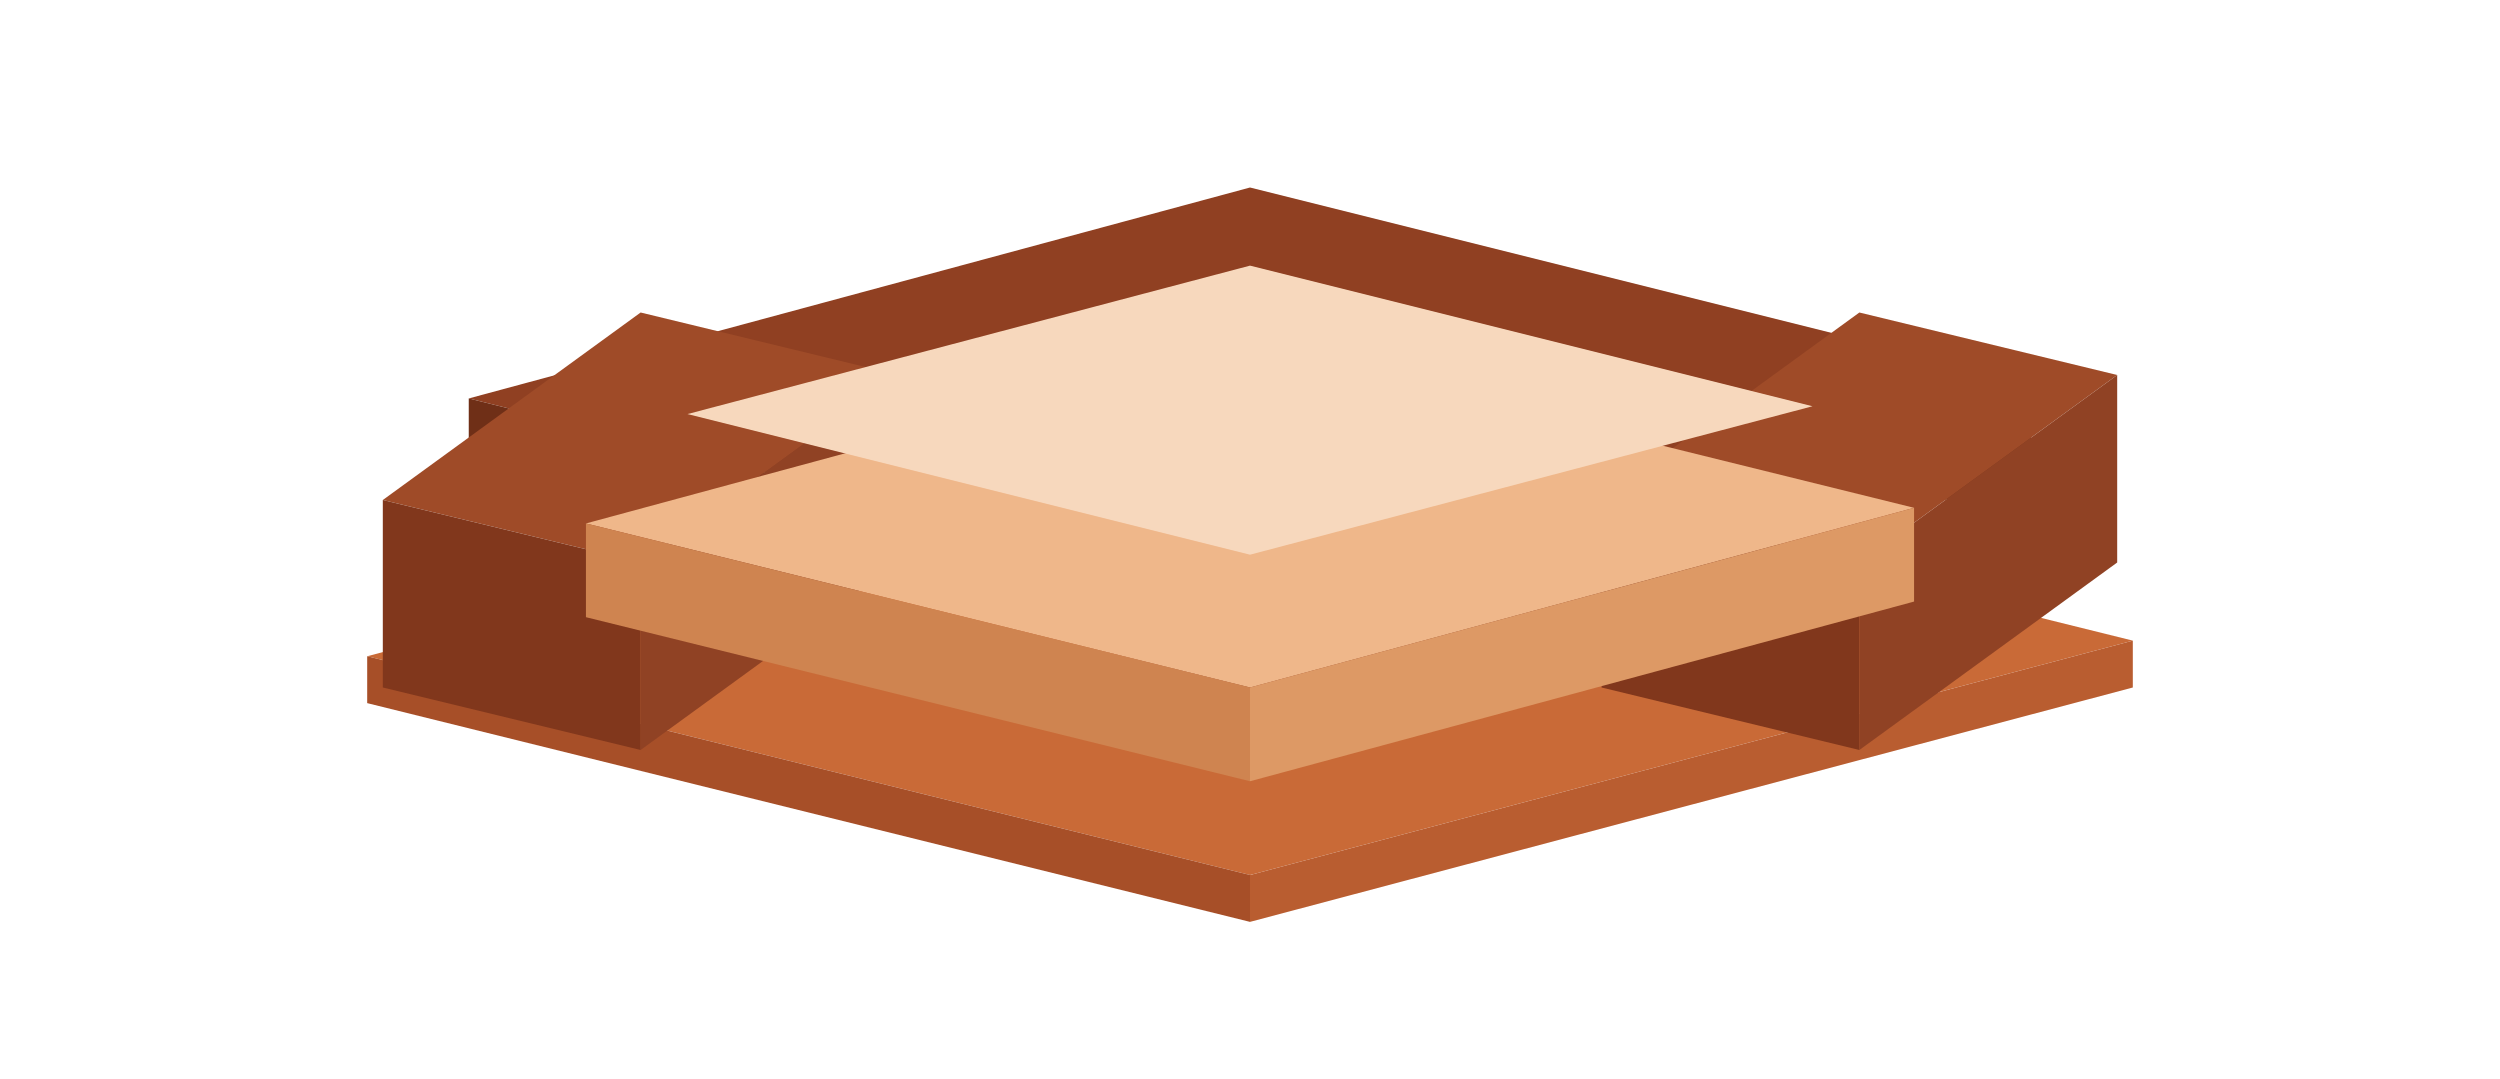
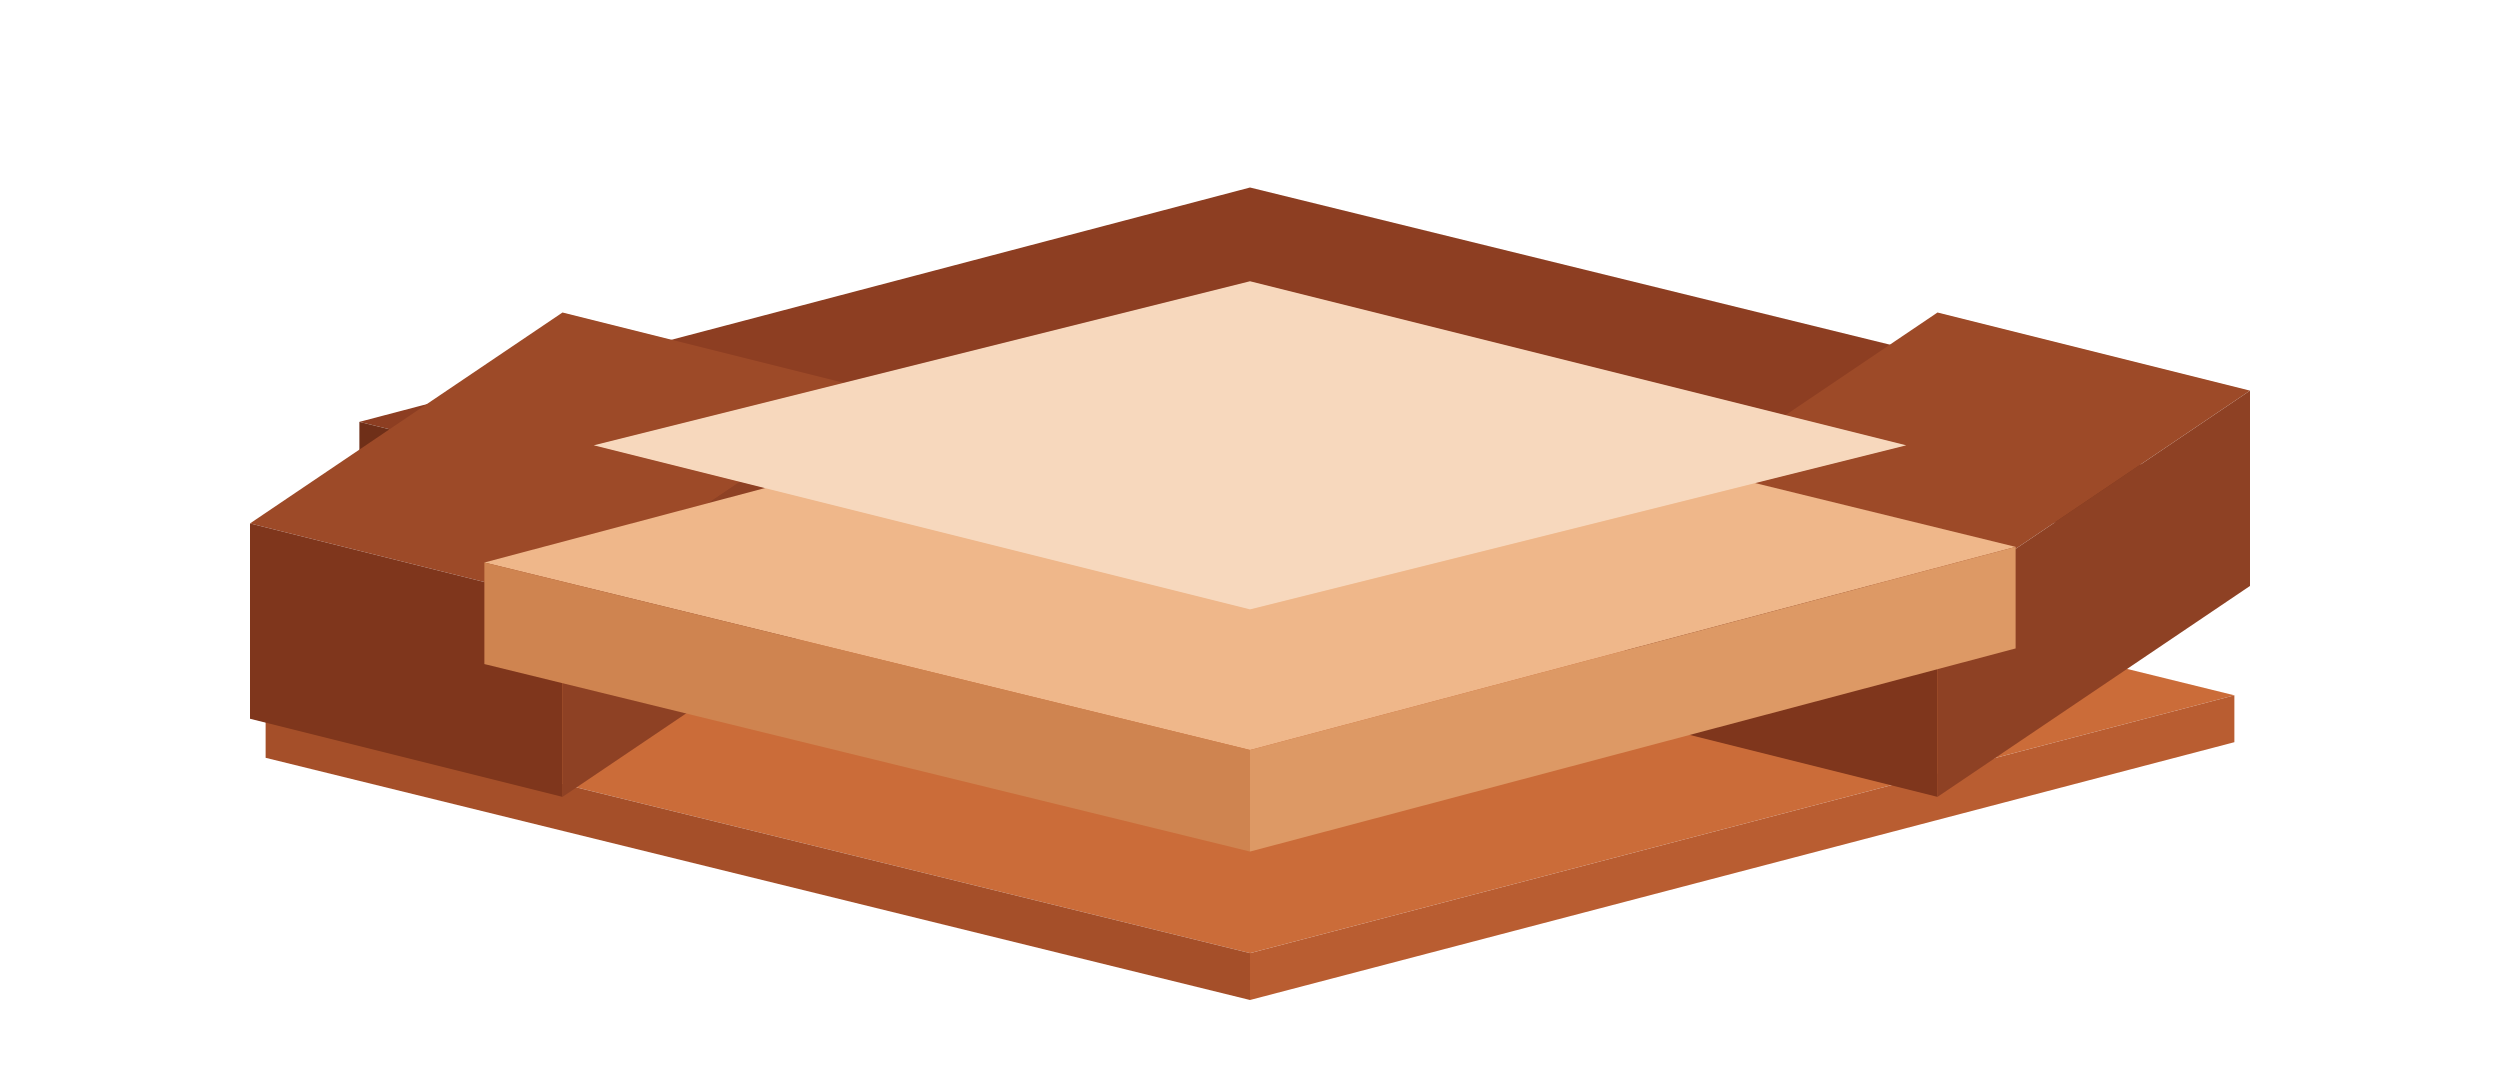
<svg xmlns="http://www.w3.org/2000/svg" viewBox="0 0 320 138">
-   <polygon points="160,54 273,82 160,112 47,84" fill="#c96a37" />
-   <polygon points="47,84 160,112 160,118 47,90" fill="#a74f28" />
-   <polygon points="273,82 160,112 160,118 273,88" fill="#b95d30" />
-   <polygon points="160,24 260,49 160,76 60,51" fill="#904022" />
-   <polygon points="60,51 160,76 160,88 60,63" fill="#6f2f17" />
-   <polygon points="260,49 160,76 160,88 260,61" fill="#7e381c" />
-   <polygon points="82,40 115,48 82,72 49,64" fill="#9f4b28" />
-   <polygon points="49,64 82,72 82,96 49,88" fill="#81371c" />
-   <polygon points="115,48 82,72 82,96 115,72" fill="#904224" />
-   <polygon points="238,40 271,48 238,72 205,64" fill="#9f4b28" />
-   <polygon points="205,64 238,72 238,96 205,88" fill="#81371c" />
-   <polygon points="271,48 238,72 238,96 271,72" fill="#904224" />
-   <polygon points="160,44 245,65 160,88 75,67" fill="#efb78a" />
-   <polygon points="75,67 160,88 160,100 75,79" fill="#cf8450" />
-   <polygon points="245,65 160,88 160,100 245,77" fill="#dd9965" />
-   <polygon points="160,34 232,52 160,71 88,53" fill="#f7d8bd" />
+   <polygon points="160,58 286,89 160,122 34,91" fill="#cb6c39" />
+   <polygon points="34,91 160,122 160,128 34,97" fill="#a54f29" />
+   <polygon points="286,89 160,122 160,128 286,95" fill="#b95d31" />
+   <polygon points="160,24 274,52 160,82 46,54" fill="#8d3e22" />
+   <polygon points="46,54 160,82 160,94 46,66" fill="#6f2f18" />
+   <polygon points="274,52 160,82 160,94 274,64" fill="#7e391d" />
+   <polygon points="72,40 112,50 72,77 32,67" fill="#9d4a28" />
+   <polygon points="32,67 72,77 72,102 32,92" fill="#7f361c" />
+   <polygon points="112,50 72,77 72,102 112,75" fill="#8e4124" />
+   <polygon points="248,40 288,50 248,77 208,67" fill="#9d4a28" />
+   <polygon points="208,67 248,77 248,102 208,92" fill="#7f361c" />
+   <polygon points="288,50 248,77 248,102 288,75" fill="#8e4124" />
+   <polygon points="160,46 258,70 160,96 62,72" fill="#efb78a" />
+   <polygon points="62,72 160,96 160,109 62,85" fill="#cf8450" />
+   <polygon points="258,70 160,96 160,109 258,83" fill="#dd9965" />
+   <polygon points="160,36 244,57 160,78 76,57" fill="#f7d8bd" />
</svg>
